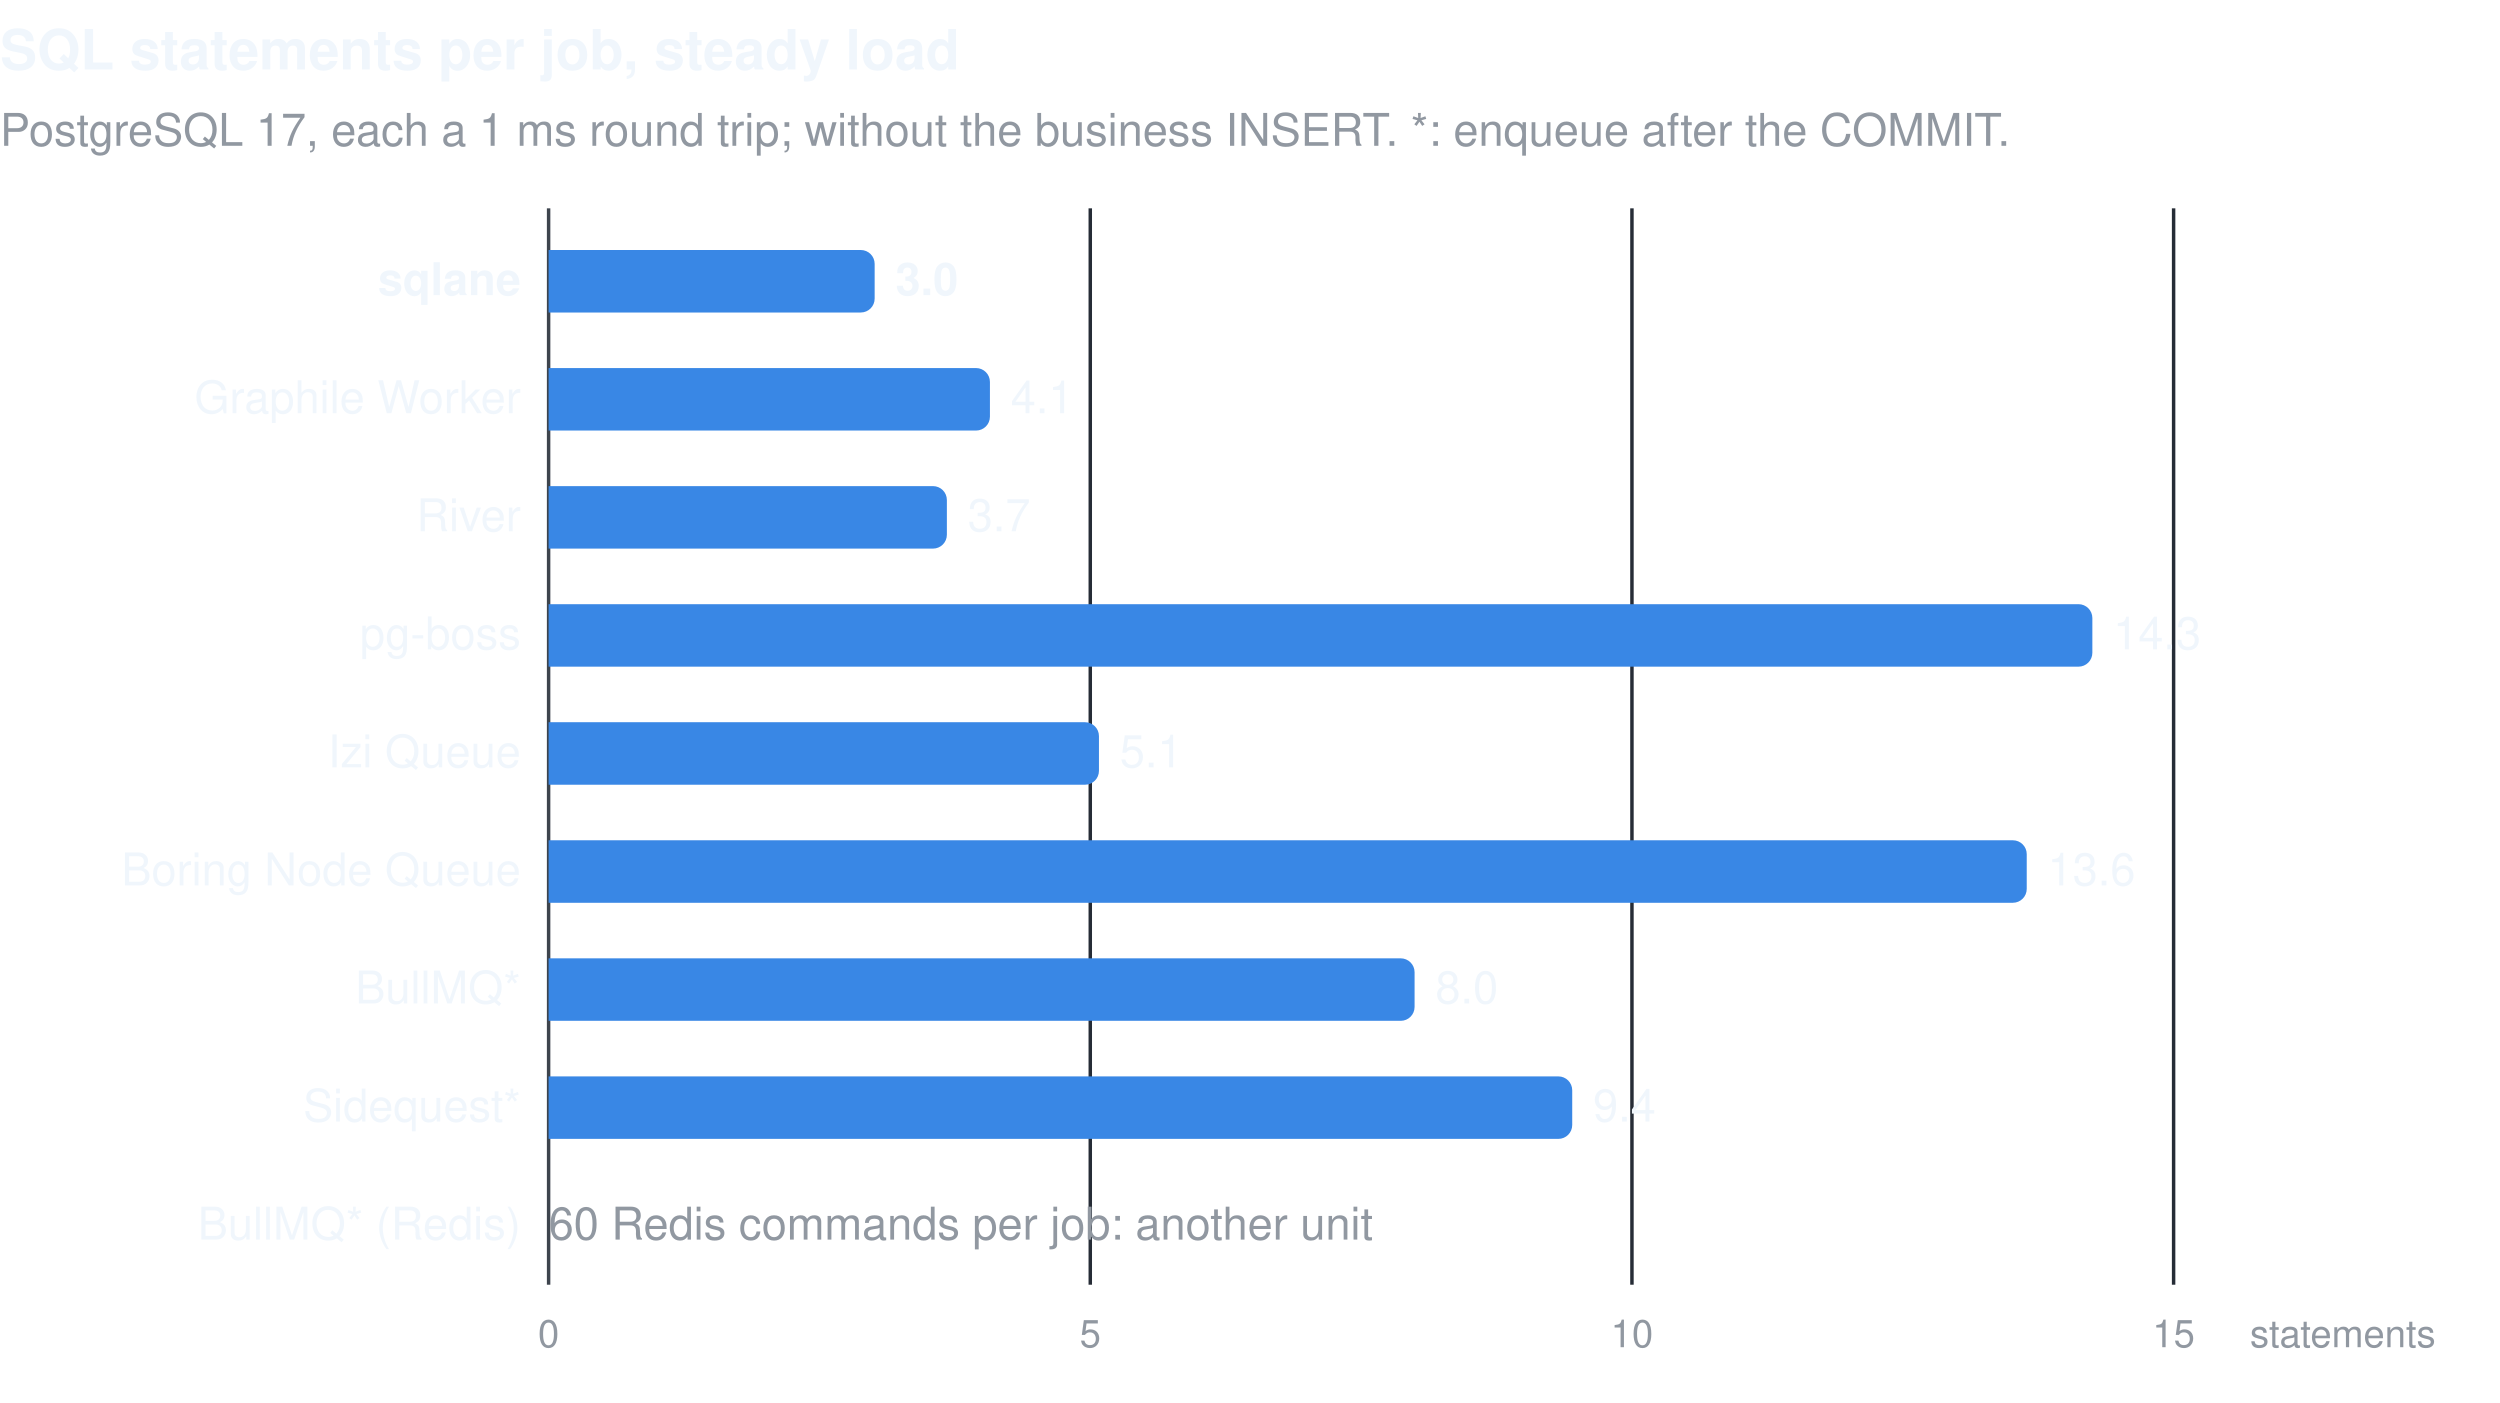
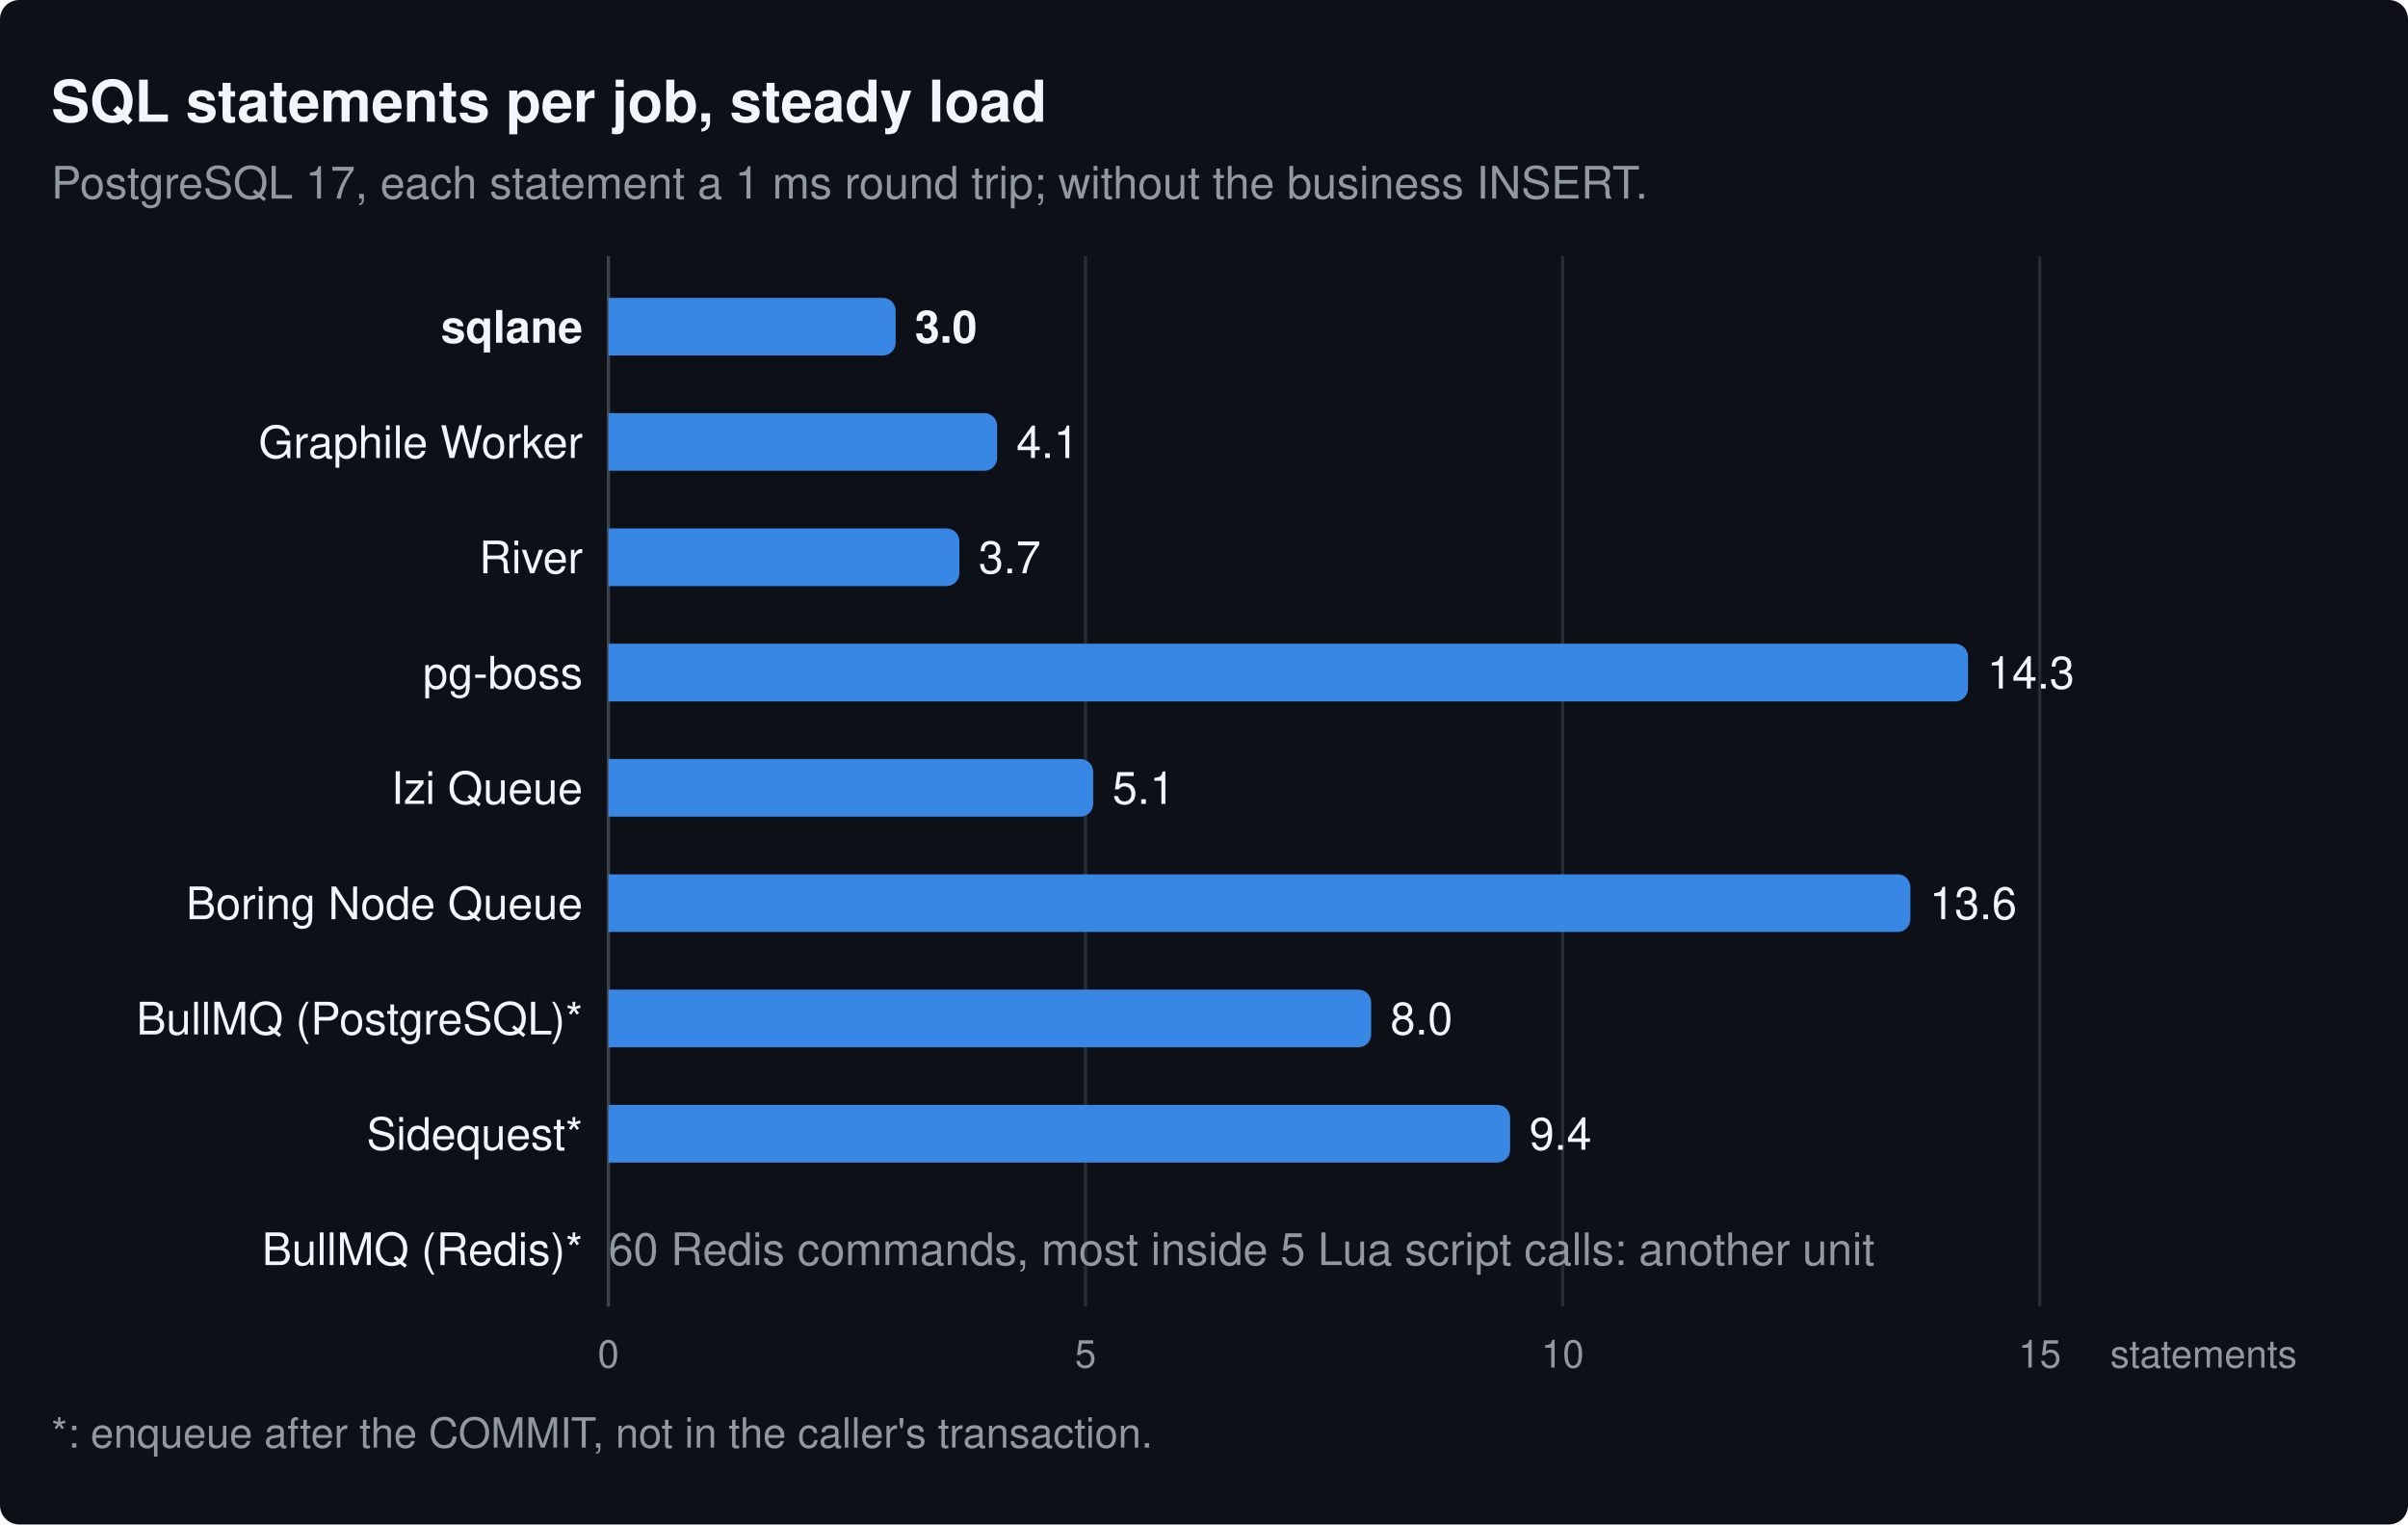
- <svg xmlns="http://www.w3.org/2000/svg" width="720" height="404" viewBox="0 0 720 404" font-family="-apple-system, BlinkMacSystemFont, 'Segoe UI', Helvetica, Arial, sans-serif" role="img" aria-label="SQL statements per job, steady load">
-   <text x="0" y="20" font-size="16" font-weight="600" fill="#f0f6fc">SQL statements per job, steady load</text>
-   <text x="0" y="42" font-size="13" fill="#9198a1">PostgreSQL 17, each a 1 ms round trip; without the business INSERT. *: enqueue after the COMMIT.</text>
-   <line x1="158.0" y1="60" x2="158.0" y2="370" stroke="#3d444d" />
-   <text x="158.0" y="388" font-size="11" fill="#9198a1" text-anchor="middle">0</text>
-   <line x1="314.0" y1="60" x2="314.0" y2="370" stroke="#262c36" />
-   <text x="314.0" y="388" font-size="11" fill="#9198a1" text-anchor="middle">5</text>
-   <line x1="470.0" y1="60" x2="470.0" y2="370" stroke="#262c36" />
-   <text x="470.0" y="388" font-size="11" fill="#9198a1" text-anchor="middle">10</text>
-   <line x1="626.0" y1="60" x2="626.0" y2="370" stroke="#262c36" />
-   <text x="626.0" y="388" font-size="11" fill="#9198a1" text-anchor="middle">15</text>
-   <text x="648" y="388" font-size="11" fill="#9198a1">statements</text>
-   <text x="150" y="85" font-size="13" fill="#f0f6fc" text-anchor="end" font-weight="600">sqlane</text>
-   <path d="M158,72H247.9A4,4 0 0 1 251.9,76V86A4,4 0 0 1 247.9,90H158Z" fill="#3987e5" />
-   <text x="257.9" y="85" font-size="13" fill="#f0f6fc" font-weight="600">3.0</text>
-   <text x="150" y="119" font-size="13" fill="#f0f6fc" text-anchor="end">Graphile Worker</text>
-   <path d="M158,106H281.1A4,4 0 0 1 285.1,110V120A4,4 0 0 1 281.1,124H158Z" fill="#3987e5" />
-   <text x="291.1" y="119" font-size="13" fill="#f0f6fc">4.1</text>
-   <text x="150" y="153" font-size="13" fill="#f0f6fc" text-anchor="end">River</text>
-   <path d="M158,140H268.7A4,4 0 0 1 272.7,144V154A4,4 0 0 1 268.7,158H158Z" fill="#3987e5" />
-   <text x="278.7" y="153" font-size="13" fill="#f0f6fc">3.7</text>
-   <text x="150" y="187" font-size="13" fill="#f0f6fc" text-anchor="end">pg-boss</text>
-   <path d="M158,174H598.6A4,4 0 0 1 602.6,178V188A4,4 0 0 1 598.6,192H158Z" fill="#3987e5" />
-   <text x="608.6" y="187" font-size="13" fill="#f0f6fc">14.3</text>
-   <text x="150" y="221" font-size="13" fill="#f0f6fc" text-anchor="end">Izi Queue</text>
-   <path d="M158,208H312.5A4,4 0 0 1 316.5,212V222A4,4 0 0 1 312.5,226H158Z" fill="#3987e5" />
-   <text x="322.5" y="221" font-size="13" fill="#f0f6fc">5.1</text>
-   <text x="150" y="255" font-size="13" fill="#f0f6fc" text-anchor="end">Boring Node Queue</text>
-   <path d="M158,242H579.7A4,4 0 0 1 583.7,246V256A4,4 0 0 1 579.7,260H158Z" fill="#3987e5" />
-   <text x="589.7" y="255" font-size="13" fill="#f0f6fc">13.6</text>
-   <text x="150" y="289" font-size="13" fill="#f0f6fc" text-anchor="end">BullMQ*</text>
-   <path d="M158,276H403.4A4,4 0 0 1 407.4,280V290A4,4 0 0 1 403.4,294H158Z" fill="#3987e5" />
-   <text x="413.4" y="289" font-size="13" fill="#f0f6fc">8.0</text>
-   <text x="150" y="323" font-size="13" fill="#f0f6fc" text-anchor="end">Sidequest*</text>
-   <path d="M158,310H448.8A4,4 0 0 1 452.8,314V324A4,4 0 0 1 448.8,328H158Z" fill="#3987e5" />
-   <text x="458.8" y="323" font-size="13" fill="#f0f6fc">9.4</text>
-   <text x="150" y="357" font-size="13" fill="#f0f6fc" text-anchor="end">BullMQ* (Redis)</text>
-   <text x="158.0" y="357" font-size="13" fill="#9198a1">60 Redis commands per job: another unit</text>
+ <svg xmlns="http://www.w3.org/2000/svg" width="752" height="476" viewBox="0 0 752 476" font-family="-apple-system, BlinkMacSystemFont, 'Segoe UI', Helvetica, Arial, sans-serif" role="img" aria-label="SQL statements per job, steady load">
+   <rect width="752" height="476" rx="6" fill="#0d1117" />
+   <g transform="translate(16 16)">
+     <text x="0" y="22" font-size="18" font-weight="600" fill="#f0f6fc">SQL statements per job, steady load</text>
+     <text x="0" y="46" font-size="14" fill="#9198a1">PostgreSQL 17, each statement a 1 ms round trip; without the business INSERT.</text>
+     <line x1="174.0" y1="64" x2="174.0" y2="392" stroke="#3d444d" />
+     <text x="174.0" y="411" font-size="12" fill="#9198a1" text-anchor="middle">0</text>
+     <line x1="323.0" y1="64" x2="323.0" y2="392" stroke="#262c36" />
+     <text x="323.0" y="411" font-size="12" fill="#9198a1" text-anchor="middle">5</text>
+     <line x1="472.0" y1="64" x2="472.0" y2="392" stroke="#262c36" />
+     <text x="472.0" y="411" font-size="12" fill="#9198a1" text-anchor="middle">10</text>
+     <line x1="621.0" y1="64" x2="621.0" y2="392" stroke="#262c36" />
+     <text x="621.0" y="411" font-size="12" fill="#9198a1" text-anchor="middle">15</text>
+     <text x="643" y="411" font-size="12" fill="#9198a1">statements</text>
+     <text x="0" y="436" font-size="13" fill="#9198a1">*: enqueue after the COMMIT, not in the caller's transaction.</text>
+     <text x="166" y="91" font-size="14" fill="#f0f6fc" text-anchor="end" font-weight="600">sqlane</text>
+     <path d="M174,77H259.7A4,4 0 0 1 263.7,81V91A4,4 0 0 1 259.7,95H174Z" fill="#3987e5" />
+     <text x="269.7" y="91" font-size="14" fill="#f0f6fc" font-weight="600">3.0</text>
+     <text x="166" y="127" font-size="14" fill="#f0f6fc" text-anchor="end">Graphile Worker</text>
+     <path d="M174,113H291.4A4,4 0 0 1 295.4,117V127A4,4 0 0 1 291.4,131H174Z" fill="#3987e5" />
+     <text x="301.4" y="127" font-size="14" fill="#f0f6fc">4.1</text>
+     <text x="166" y="163" font-size="14" fill="#f0f6fc" text-anchor="end">River</text>
+     <path d="M174,149H279.6A4,4 0 0 1 283.6,153V163A4,4 0 0 1 279.6,167H174Z" fill="#3987e5" />
+     <text x="289.6" y="163" font-size="14" fill="#f0f6fc">3.7</text>
+     <text x="166" y="199" font-size="14" fill="#f0f6fc" text-anchor="end">pg-boss</text>
+     <path d="M174,185H594.6A4,4 0 0 1 598.6,189V199A4,4 0 0 1 594.6,203H174Z" fill="#3987e5" />
+     <text x="604.6" y="199" font-size="14" fill="#f0f6fc">14.3</text>
+     <text x="166" y="235" font-size="14" fill="#f0f6fc" text-anchor="end">Izi Queue</text>
+     <path d="M174,221H321.4A4,4 0 0 1 325.4,225V235A4,4 0 0 1 321.4,239H174Z" fill="#3987e5" />
+     <text x="331.4" y="235" font-size="14" fill="#f0f6fc">5.1</text>
+     <text x="166" y="271" font-size="14" fill="#f0f6fc" text-anchor="end">Boring Node Queue</text>
+     <path d="M174,257H576.6A4,4 0 0 1 580.6,261V271A4,4 0 0 1 576.6,275H174Z" fill="#3987e5" />
+     <text x="586.6" y="271" font-size="14" fill="#f0f6fc">13.6</text>
+     <text x="166" y="307" font-size="14" fill="#f0f6fc" text-anchor="end">BullMQ (PostgreSQL)*</text>
+     <path d="M174,293H408.2A4,4 0 0 1 412.2,297V307A4,4 0 0 1 408.2,311H174Z" fill="#3987e5" />
+     <text x="418.2" y="307" font-size="14" fill="#f0f6fc">8.0</text>
+     <text x="166" y="343" font-size="14" fill="#f0f6fc" text-anchor="end">Sidequest*</text>
+     <path d="M174,329H451.6A4,4 0 0 1 455.6,333V343A4,4 0 0 1 451.6,347H174Z" fill="#3987e5" />
+     <text x="461.6" y="343" font-size="14" fill="#f0f6fc">9.4</text>
+     <text x="166" y="379" font-size="14" fill="#f0f6fc" text-anchor="end">BullMQ (Redis)*</text>
+     <text x="174.0" y="379" font-size="14" fill="#9198a1">60 Redis commands, most inside 5 Lua script calls: another unit</text>
+   </g>
</svg>
